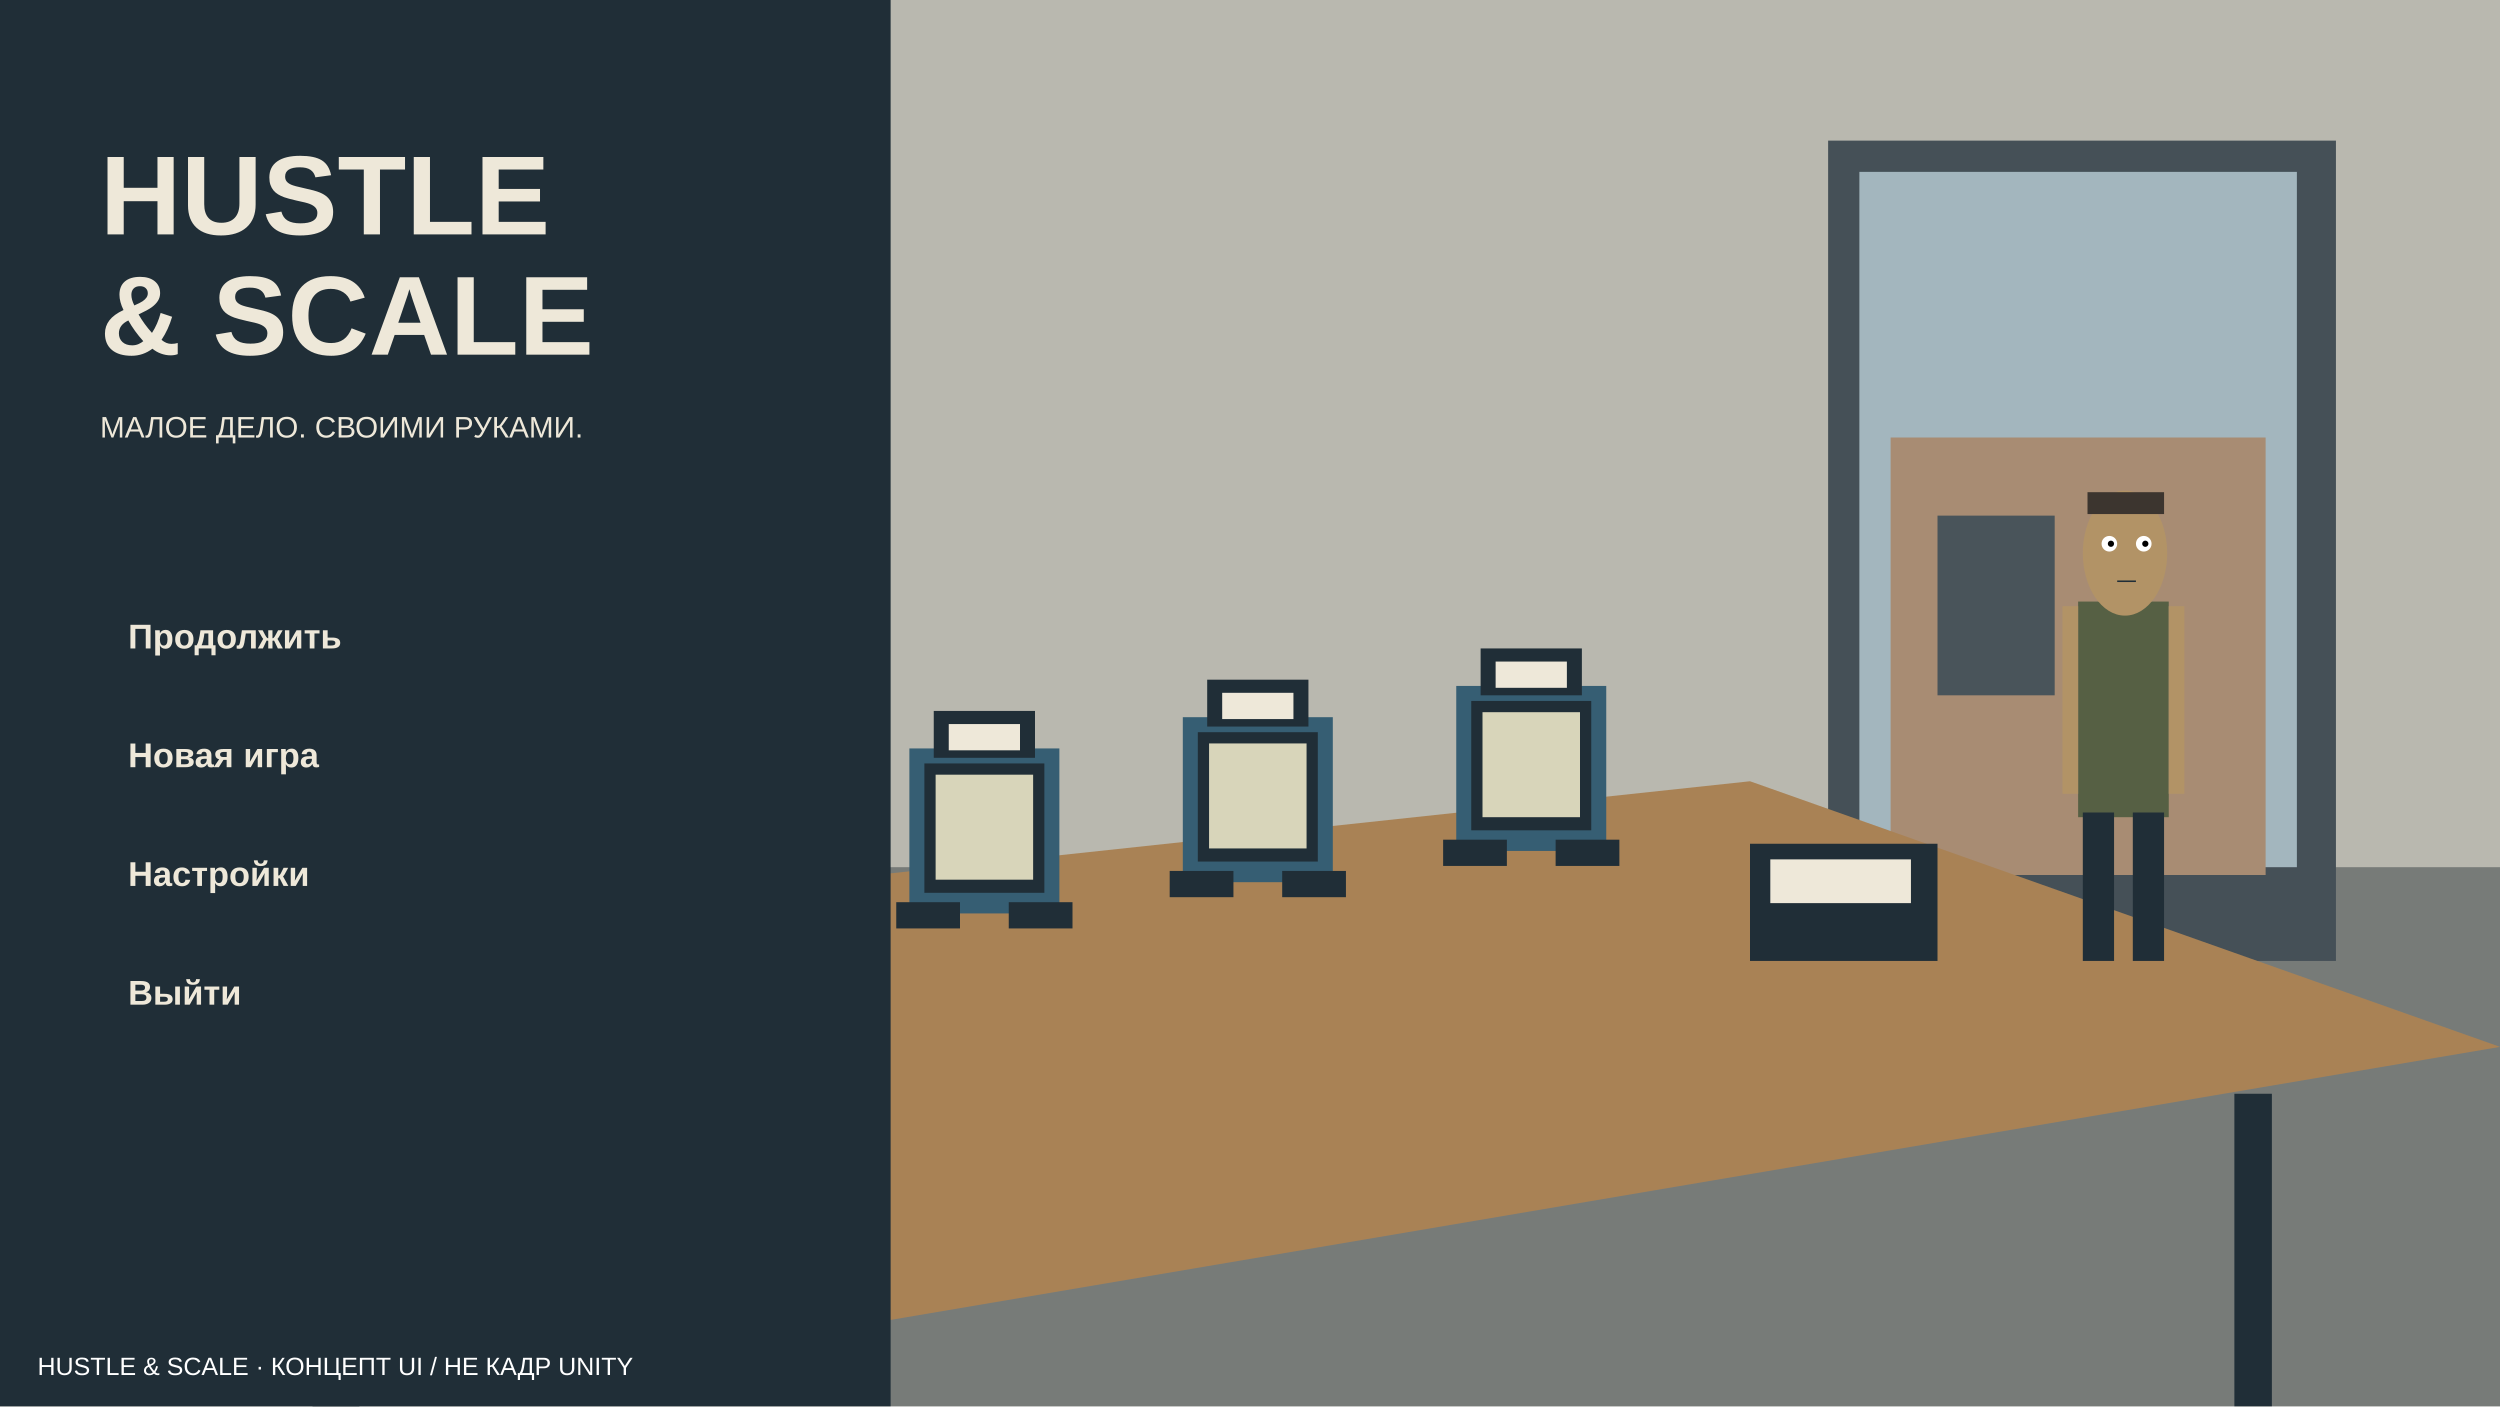
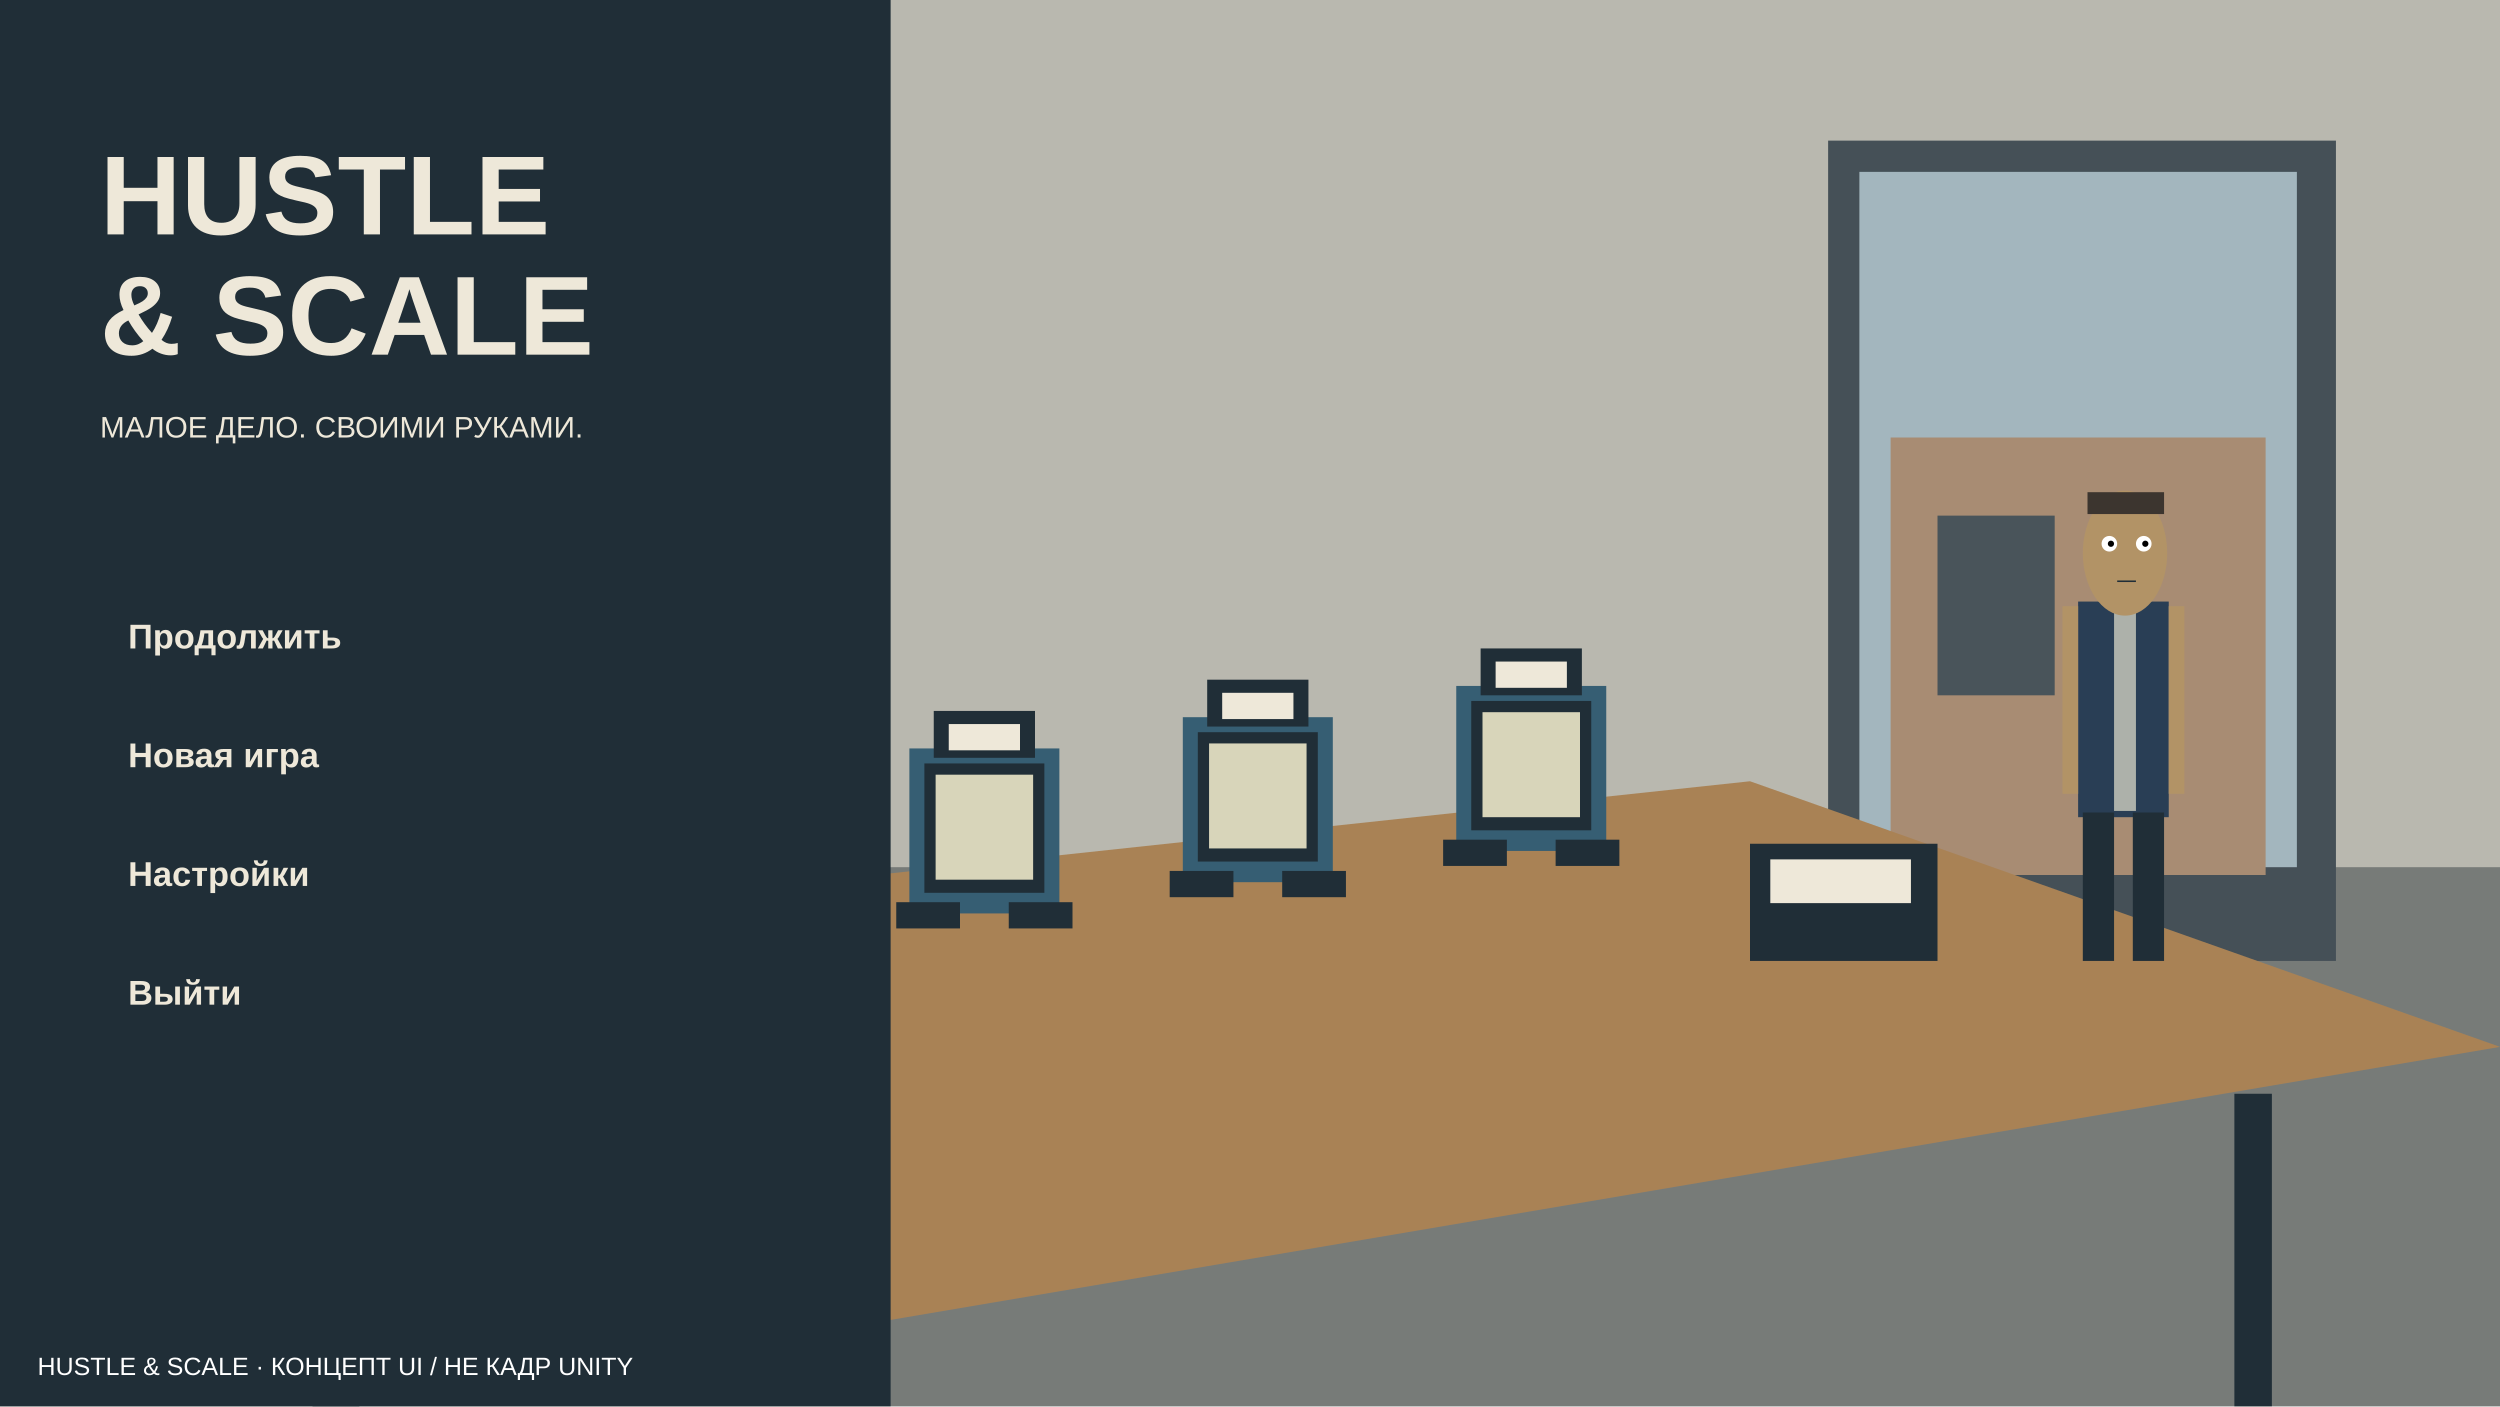
<svg xmlns="http://www.w3.org/2000/svg" viewBox="0 0 1600 900" role="img">
  <g font-family="Liberation Sans,Arial,sans-serif">
    <rect x="0" y="0" width="1600" height="900" fill="#B9B8AF" />
    <rect x="0" y="555" width="1600" height="345" fill="#777B78" />
    <rect x="1170" y="90" width="325" height="525" fill="#455057" />
    <rect x="1190" y="110" width="280" height="445" fill="#A3B6BE" />
    <rect x="1210" y="280" width="240" height="280" fill="#A88C73" />
    <rect x="1240" y="330" width="75" height="115" fill="#49545A" />
    <rect x="80" y="130" width="480" height="28" fill="#202E37" />
    <rect x="80" y="300" width="480" height="22" fill="#202E37" />
    <rect x="80" y="460" width="480" height="22" fill="#202E37" />
    <rect x="90" y="130" width="16" height="430" fill="#202E37" />
    <rect x="530" y="130" width="16" height="430" fill="#202E37" />
    <rect x="140" y="222" width="135" height="78" fill="#A98857" />
    <rect x="350" y="375" width="130" height="85" fill="#8F785B" />
    <path d="M0 620L1120 500L1600 670L480 860Z" fill="#A98255" />
    <rect x="200" y="752" width="30" height="148" fill="#202E37" />
    <rect x="1430" y="700" width="24" height="200" fill="#202E37" />
    <rect x="80" y="555" width="300" height="98" fill="#8C704D" />
    <rect x="95" y="565" width="270" height="12" fill="#BA9867" />
    <path d="M110 570L110 650" stroke="#5D4F3F" stroke-width="2" />
    <path d="M202 570L202 650" stroke="#5D4F3F" stroke-width="2" />
    <path d="M294 570L294 650" stroke="#5D4F3F" stroke-width="2" />
    <g transform="translate(570 455) scale(1.2)">
      <rect x="10" y="20" width="80" height="88" fill="#365E73" />
      <rect x="23" y="0" width="54" height="25" fill="#202E37" />
      <rect x="31" y="7" width="38" height="14" fill="#EEE8D9" />
      <rect x="18" y="28" width="64" height="69" fill="#202E37" />
      <rect x="24" y="34" width="52" height="56" fill="#D8D5BA" />
      <rect x="3" y="102" width="34" height="14" fill="#202E37" />
      <rect x="63" y="102" width="34" height="14" fill="#202E37" />
    </g>
    <g transform="translate(745 435) scale(1.2)">
      <rect x="10" y="20" width="80" height="88" fill="#365E73" />
      <rect x="23" y="0" width="54" height="25" fill="#202E37" />
      <rect x="31" y="7" width="38" height="14" fill="#EEE8D9" />
      <rect x="18" y="28" width="64" height="69" fill="#202E37" />
      <rect x="24" y="34" width="52" height="56" fill="#D8D5BA" />
      <rect x="3" y="102" width="34" height="14" fill="#202E37" />
      <rect x="63" y="102" width="34" height="14" fill="#202E37" />
    </g>
    <g transform="translate(920 415) scale(1.2)">
      <rect x="10" y="20" width="80" height="88" fill="#365E73" />
      <rect x="23" y="0" width="54" height="25" fill="#202E37" />
      <rect x="31" y="7" width="38" height="14" fill="#EEE8D9" />
      <rect x="18" y="28" width="64" height="69" fill="#202E37" />
      <rect x="24" y="34" width="52" height="56" fill="#D8D5BA" />
      <rect x="3" y="102" width="34" height="14" fill="#202E37" />
      <rect x="63" y="102" width="34" height="14" fill="#202E37" />
    </g>
    <rect x="1120" y="540" width="120" height="75" fill="#202E37" />
    <rect x="1133" y="550" width="90" height="28" fill="#EEE8D9" />
-     <rect x="1330" y="385" width="58" height="138" fill="#566044" />
+     <rect x="1330" y="385" width="58" height="138" fill="#293E55" />
+     <rect x="1353" y="390" width="14" height="129" fill="#ADB1AA" />
    <rect x="1333" y="520" width="20" height="95" fill="#202E37" />
    <rect x="1365" y="520" width="20" height="95" fill="#202E37" />
    <ellipse cx="1360" cy="354" rx="27" ry="40" fill="#B29366" />
    <rect x="1336" y="315" width="49" height="14" fill="#3C352F" />
    <rect x="1320" y="388" width="10" height="120" fill="#B29366" />
    <rect x="1388" y="388" width="10" height="120" fill="#B29366" />
    <circle cx="1350" cy="348" r="5" fill="white" />
    <circle cx="1372" cy="348" r="5" fill="white" />
    <circle cx="1351" cy="348" r="2" />
    <circle cx="1373" cy="348" r="2" />
    <path d="M1355 372H1367" stroke="#202E37" />
    <rect x="0" y="0" width="570" height="900" fill="#202E37" />
    <text x="64" y="150" font-size="72" font-weight="700" fill="#EEE8D9">HUSTLE</text>
    <text x="64" y="227" font-size="72" font-weight="700" fill="#EEE8D9">&amp; SCALE</text>
    <text x="64" y="280" font-size="19" font-weight="400" fill="#EEE8D9">МАЛОЕ ДЕЛО. СВОИМИ РУКАМИ.</text>
    <rect x="64" y="380" width="390" height="54" fill="#202E37" />
    <text x="82" y="415" font-size="22" font-weight="700" fill="#EEE8D9">Продолжить</text>
    <rect x="64" y="456" width="390" height="54" fill="#202E37" />
    <text x="82" y="491" font-size="22" font-weight="700" fill="#EEE8D9">Новая игра</text>
    <rect x="64" y="532" width="390" height="54" fill="#202E37" />
    <text x="82" y="567" font-size="22" font-weight="700" fill="#EEE8D9">Настройки</text>
    <rect x="64" y="608" width="390" height="54" fill="#202E37" />
    <text x="82" y="643" font-size="22" font-weight="700" fill="#EEE8D9">Выйти</text>
    <text x="24" y="880" font-size="16" font-weight="400" fill="#FFFFFF">HUSTLE &amp; SCALE · КОНЦЕПТ UI / НЕ КАДР UNITY</text>
  </g>
</svg>
